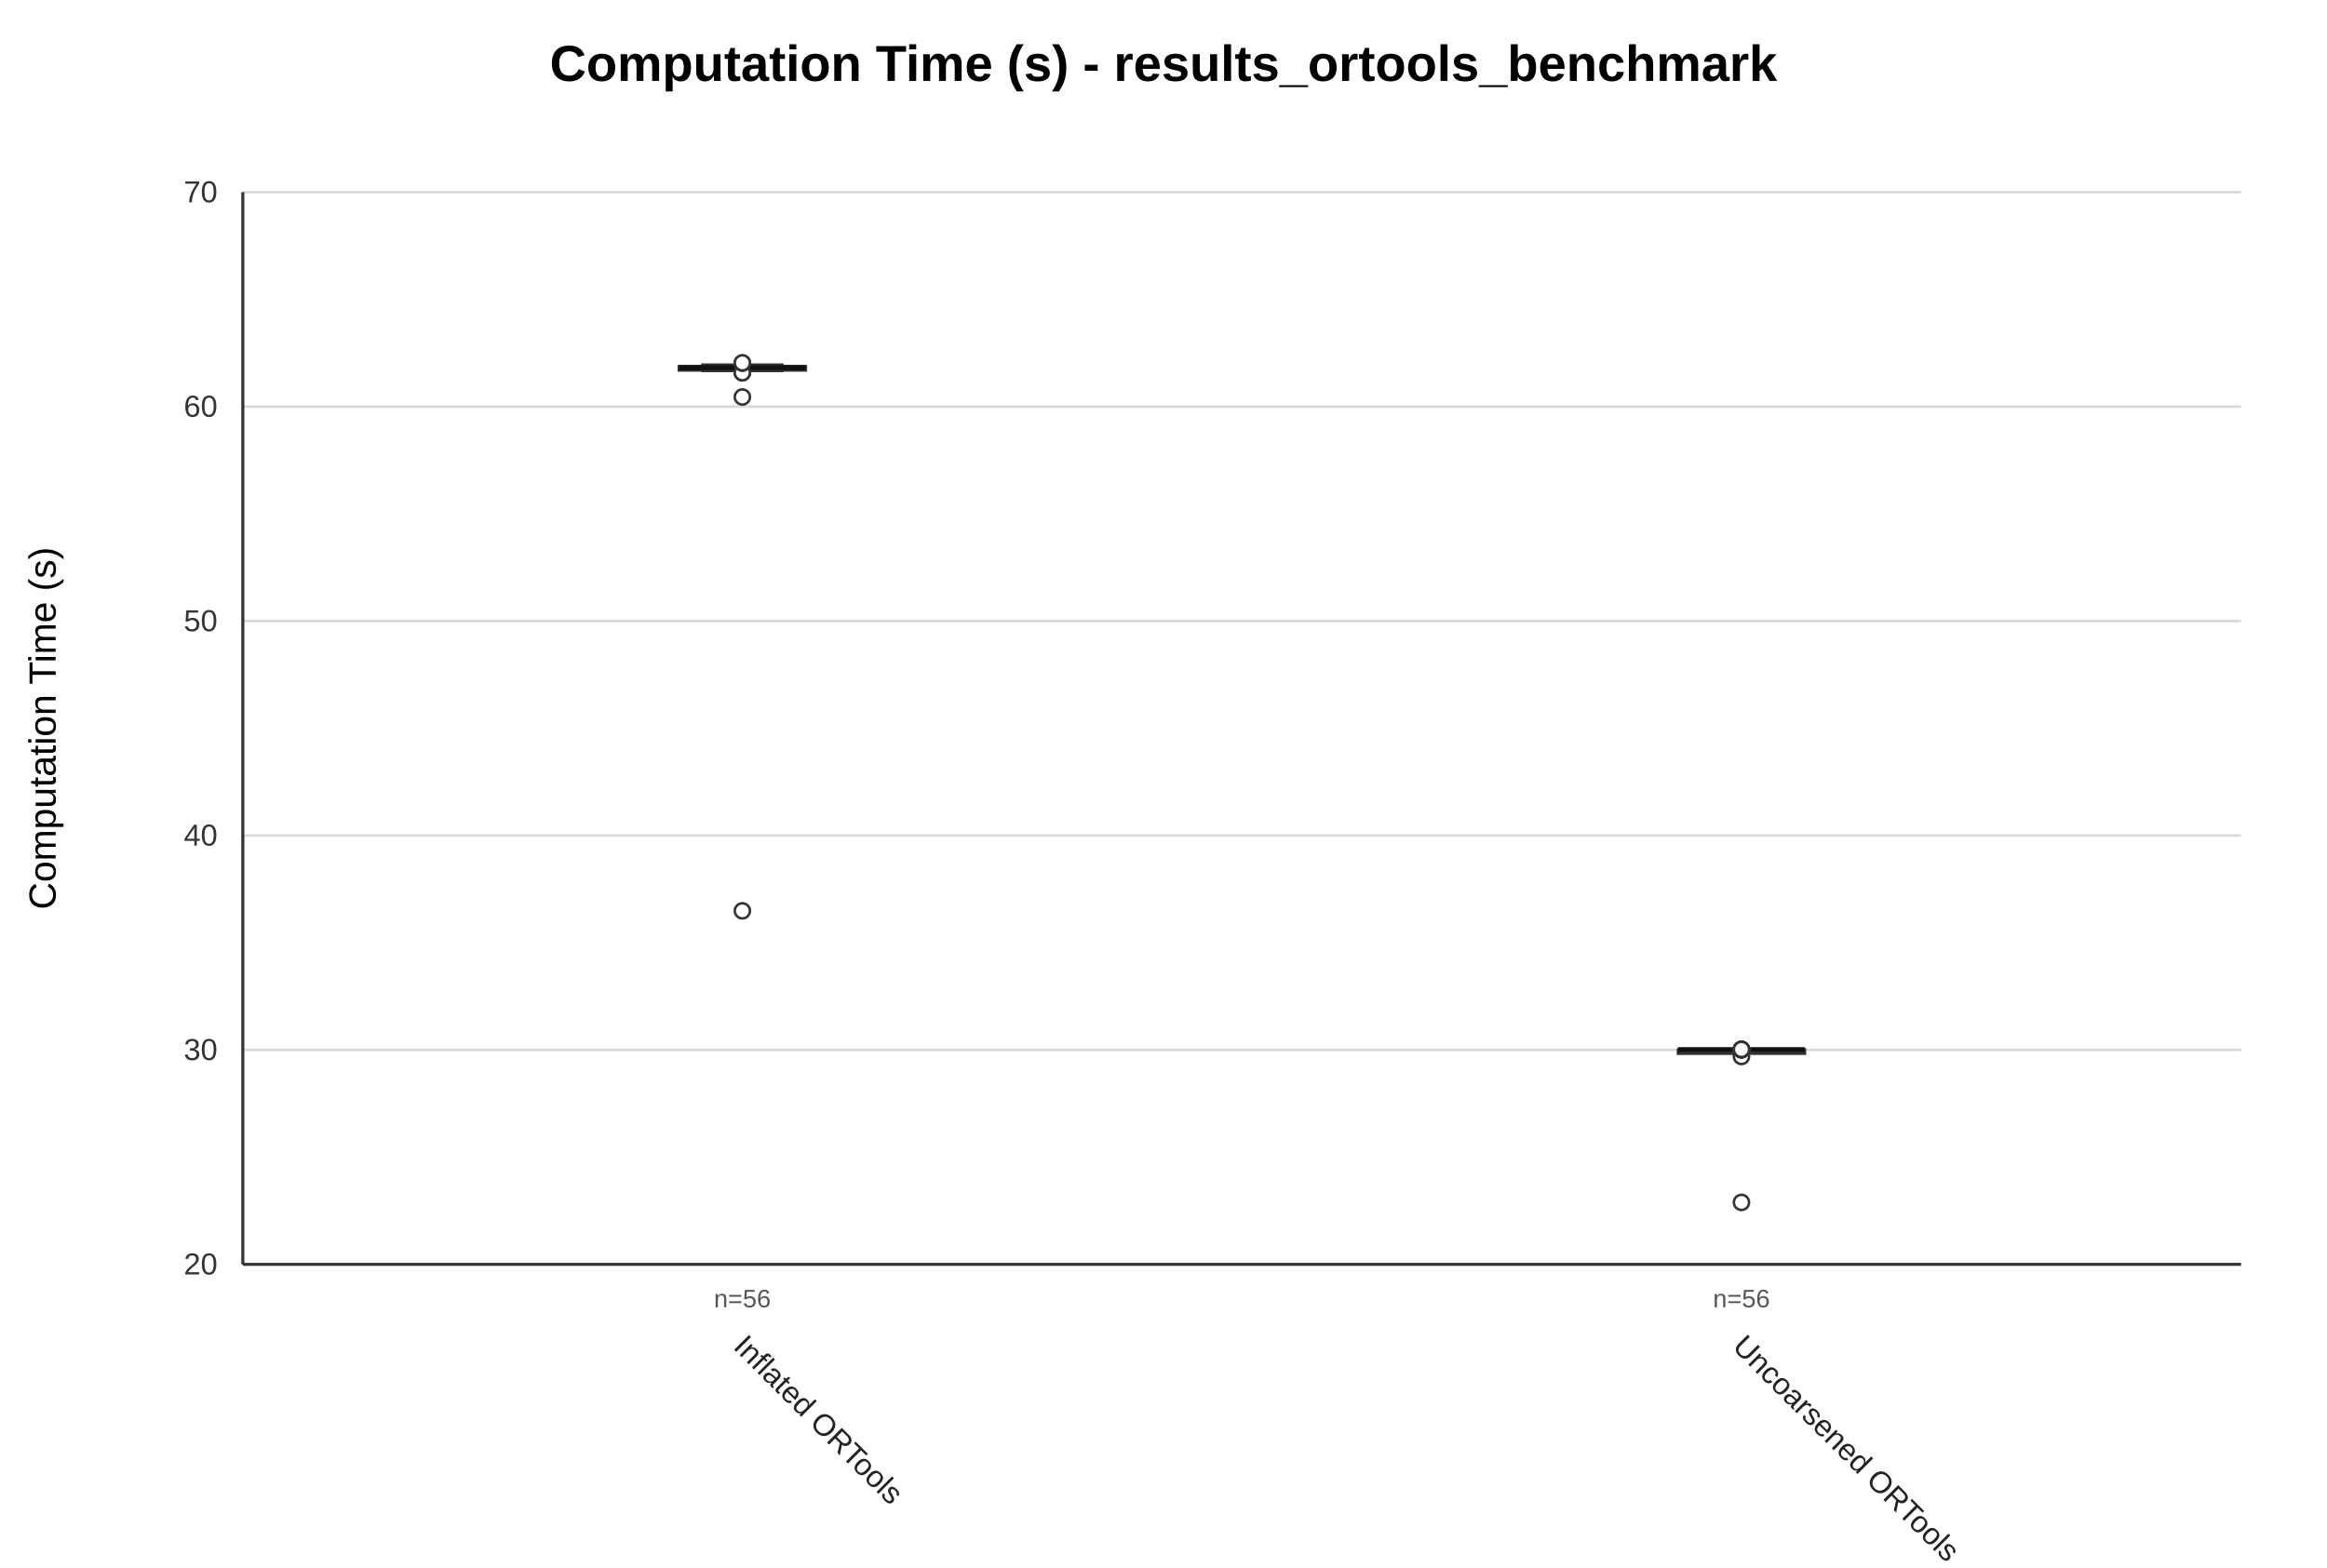
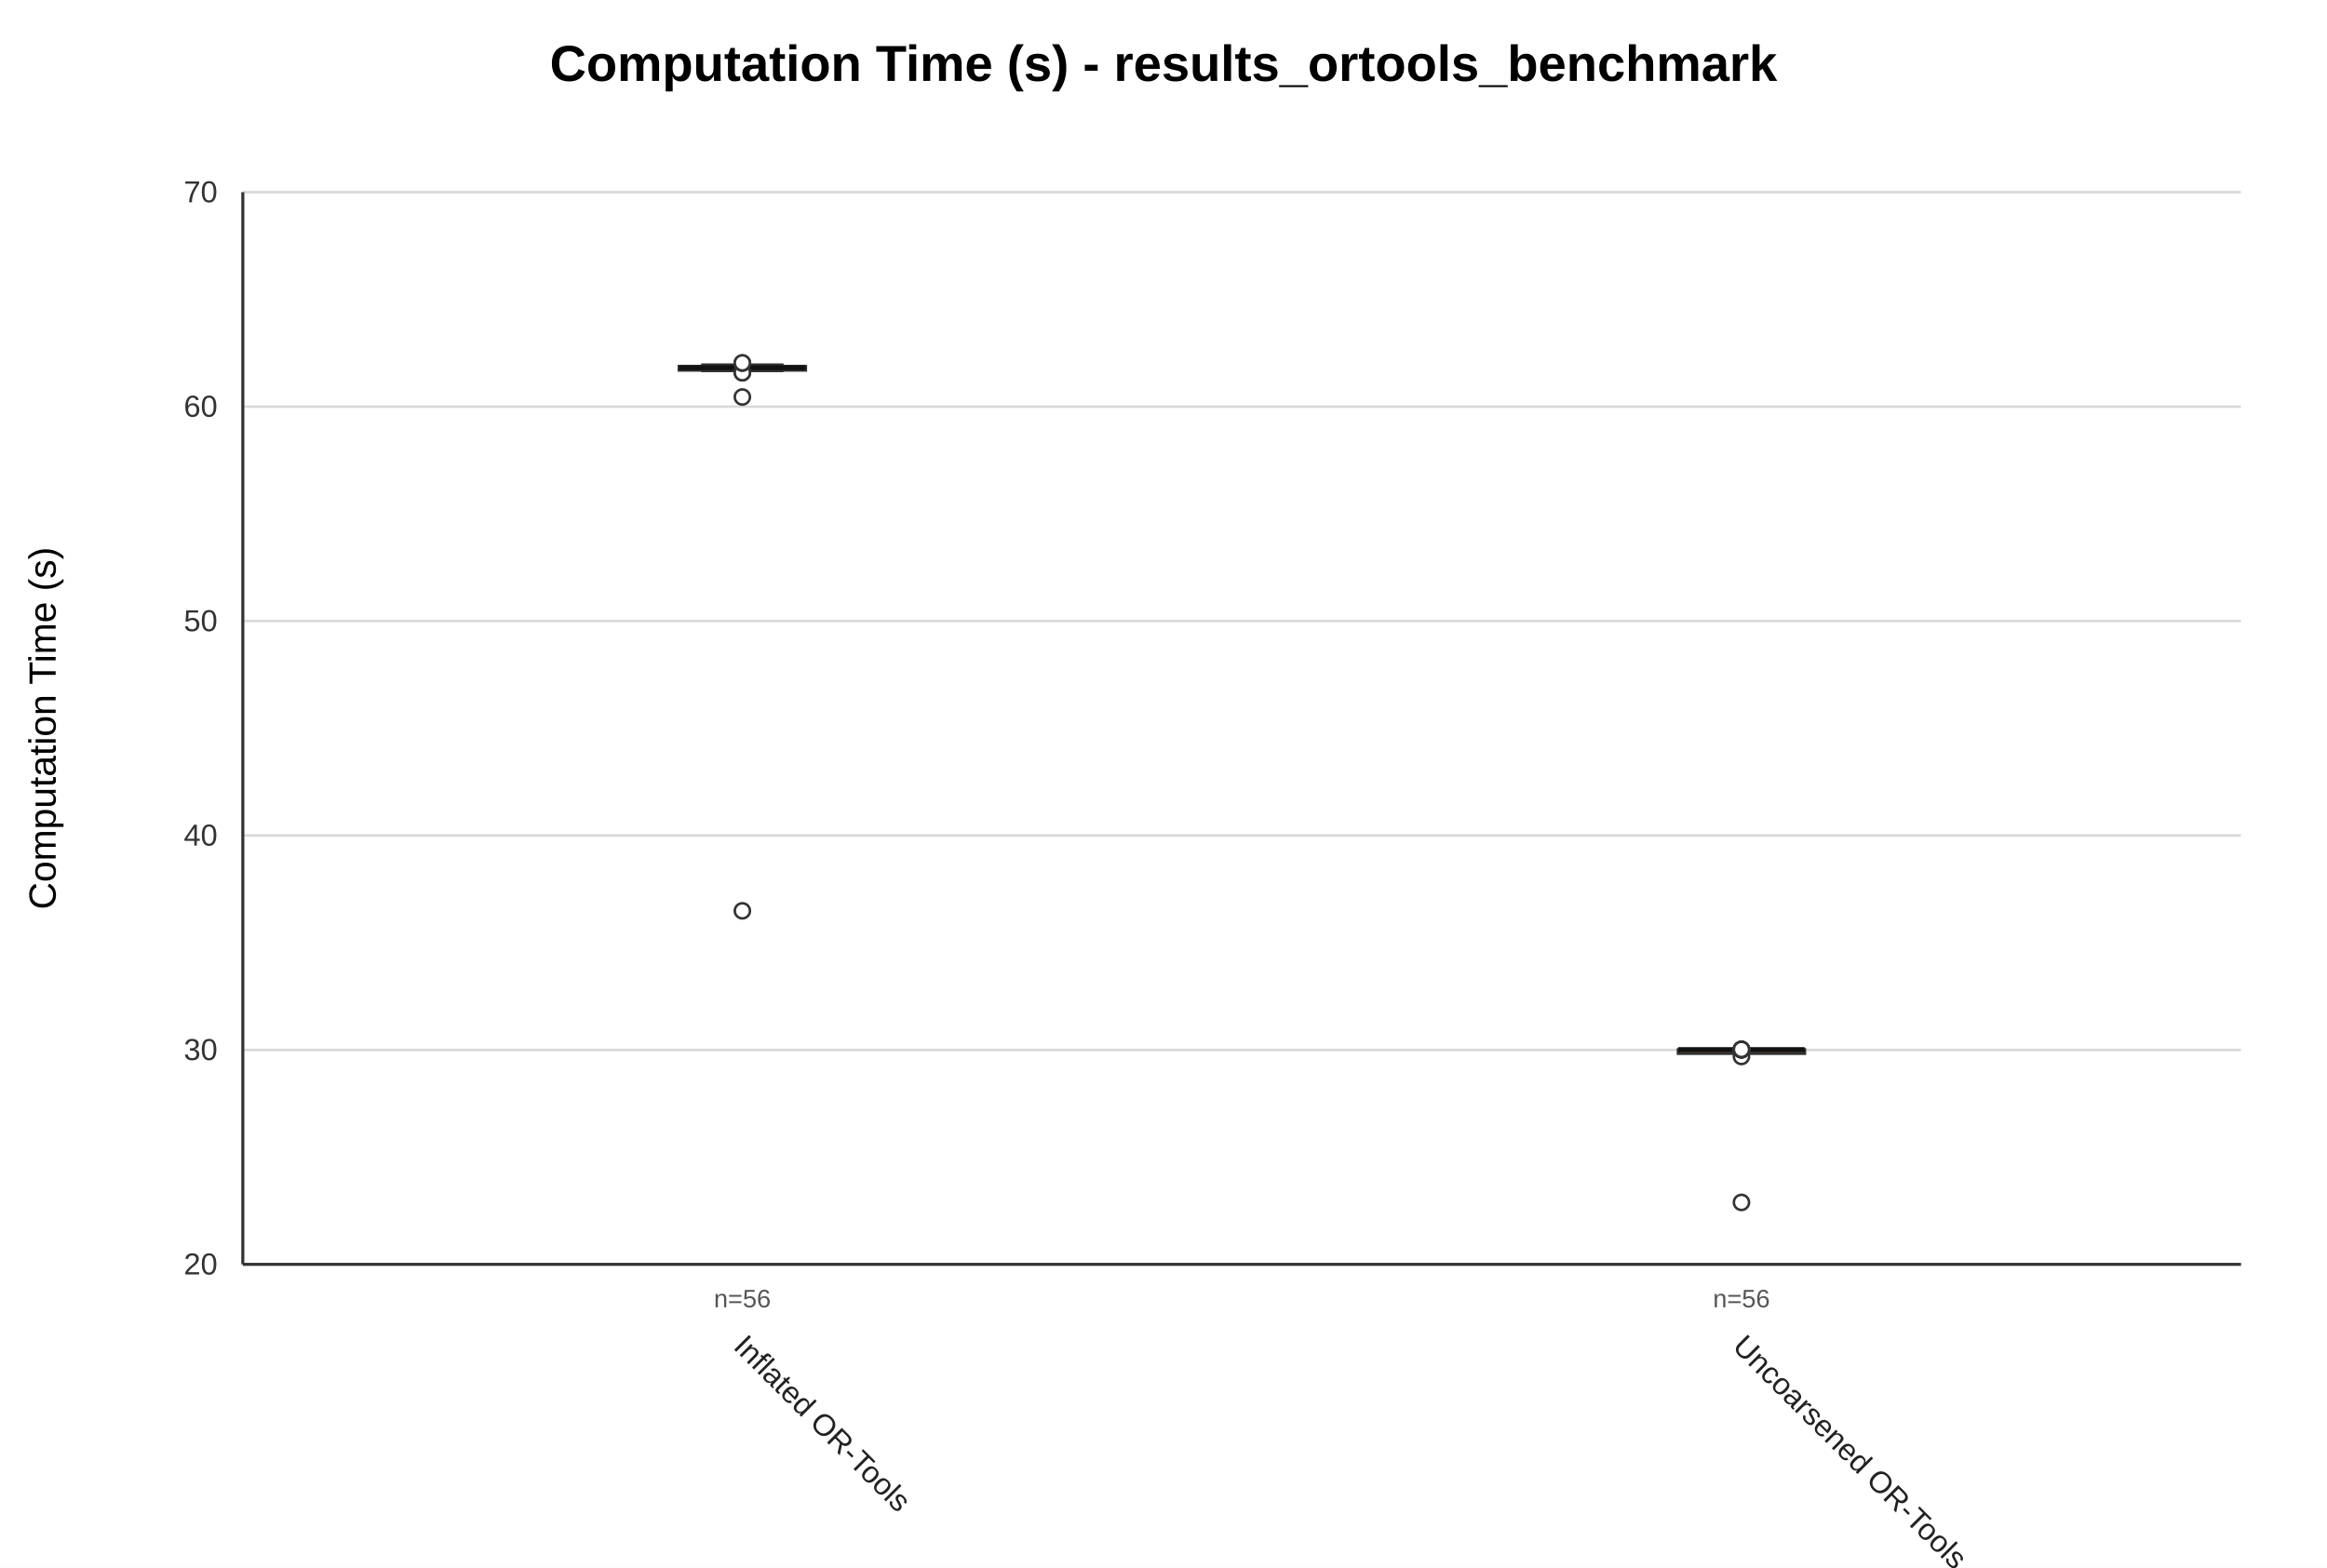
<svg xmlns="http://www.w3.org/2000/svg" width="920" height="620" viewBox="0 0 920 620">
  <rect x="0" y="0" width="920" height="620" fill="#ffffff" />
  <text x="460.0" y="32" text-anchor="middle" font-family="Arial, sans-serif" font-size="20" font-weight="700">Computation Time (s) - results_ortools_benchmark</text>
  <text transform="translate(22 288.0) rotate(-90)" text-anchor="middle" font-family="Arial, sans-serif" font-size="15">Computation Time (s)</text>
  <line x1="96" y1="500.0" x2="886" y2="500.0" stroke="#d9d9d9" stroke-width="1" />
  <text x="86" y="504.0" text-anchor="end" font-family="Arial, sans-serif" font-size="12" fill="#333333">20</text>
  <line x1="96" y1="415.2" x2="886" y2="415.2" stroke="#d9d9d9" stroke-width="1" />
  <text x="86" y="419.2" text-anchor="end" font-family="Arial, sans-serif" font-size="12" fill="#333333">30</text>
  <line x1="96" y1="330.4" x2="886" y2="330.4" stroke="#d9d9d9" stroke-width="1" />
  <text x="86" y="334.4" text-anchor="end" font-family="Arial, sans-serif" font-size="12" fill="#333333">40</text>
  <line x1="96" y1="245.6" x2="886" y2="245.6" stroke="#d9d9d9" stroke-width="1" />
  <text x="86" y="249.6" text-anchor="end" font-family="Arial, sans-serif" font-size="12" fill="#333333">50</text>
  <line x1="96" y1="160.8" x2="886" y2="160.8" stroke="#d9d9d9" stroke-width="1" />
  <text x="86" y="164.8" text-anchor="end" font-family="Arial, sans-serif" font-size="12" fill="#333333">60</text>
  <line x1="96" y1="76.0" x2="886" y2="76.0" stroke="#d9d9d9" stroke-width="1" />
  <text x="86" y="80.0" text-anchor="end" font-family="Arial, sans-serif" font-size="12" fill="#333333">70</text>
  <line x1="96" y1="76" x2="96" y2="500" stroke="#333333" stroke-width="1.2" />
  <line x1="96" y1="500" x2="886" y2="500" stroke="#333333" stroke-width="1.2" />
  <line x1="293.5" y1="144.3" x2="293.5" y2="146.6" stroke="#333333" stroke-width="1.2" />
  <line x1="277.2" y1="144.3" x2="309.8" y2="144.3" stroke="#333333" stroke-width="1.2" />
  <line x1="277.2" y1="146.6" x2="309.8" y2="146.6" stroke="#333333" stroke-width="1.2" />
  <rect x="268.5" y="144.9" width="50.0" height="1.5" fill="#4C78A8" fill-opacity="0.70" stroke="#333333" stroke-width="1.2" />
  <line x1="268.5" y1="145.4" x2="318.5" y2="145.4" stroke="#111111" stroke-width="2" />
  <circle cx="293.5" cy="360.2" r="3" fill="#ffffff" stroke="#333333" stroke-width="1" />
  <circle cx="293.5" cy="157.0" r="3" fill="#ffffff" stroke="#333333" stroke-width="1" />
  <circle cx="293.5" cy="147.4" r="3" fill="#ffffff" stroke="#333333" stroke-width="1" />
  <circle cx="293.5" cy="147.4" r="3" fill="#ffffff" stroke="#333333" stroke-width="1" />
  <circle cx="293.5" cy="143.6" r="3" fill="#ffffff" stroke="#333333" stroke-width="1" />
  <circle cx="293.5" cy="143.5" r="3" fill="#ffffff" stroke="#333333" stroke-width="1" />
  <text x="293.5" y="517" text-anchor="middle" font-family="Arial, sans-serif" font-size="10" fill="#555555">n=56</text>
-   <text transform="translate(289.5 533) rotate(45)" text-anchor="start" font-family="Arial, sans-serif" font-size="12" fill="#222222">Inflated ORTools</text>
+   <text transform="translate(289.5 533) rotate(45)" text-anchor="start" font-family="Arial, sans-serif" font-size="12" fill="#222222">Inflated OR-Tools</text>
  <line x1="688.5" y1="415.1" x2="688.5" y2="415.2" stroke="#333333" stroke-width="1.2" />
  <line x1="672.2" y1="415.1" x2="704.8" y2="415.1" stroke="#333333" stroke-width="1.2" />
  <line x1="672.2" y1="415.2" x2="704.8" y2="415.2" stroke="#333333" stroke-width="1.2" />
  <rect x="663.5" y="415.1" width="50.0" height="1.5" fill="#F58518" fill-opacity="0.70" stroke="#333333" stroke-width="1.2" />
  <line x1="663.5" y1="415.1" x2="713.5" y2="415.1" stroke="#111111" stroke-width="2" />
  <circle cx="688.5" cy="475.5" r="3" fill="#ffffff" stroke="#333333" stroke-width="1" />
  <circle cx="688.5" cy="417.8" r="3" fill="#ffffff" stroke="#333333" stroke-width="1" />
  <circle cx="688.5" cy="415.1" r="3" fill="#ffffff" stroke="#333333" stroke-width="1" />
  <circle cx="688.5" cy="415.1" r="3" fill="#ffffff" stroke="#333333" stroke-width="1" />
  <circle cx="688.5" cy="415.1" r="3" fill="#ffffff" stroke="#333333" stroke-width="1" />
  <circle cx="688.5" cy="415.1" r="3" fill="#ffffff" stroke="#333333" stroke-width="1" />
  <circle cx="688.5" cy="415.0" r="3" fill="#ffffff" stroke="#333333" stroke-width="1" />
  <circle cx="688.5" cy="415.0" r="3" fill="#ffffff" stroke="#333333" stroke-width="1" />
  <circle cx="688.5" cy="415.0" r="3" fill="#ffffff" stroke="#333333" stroke-width="1" />
  <text x="688.5" y="517" text-anchor="middle" font-family="Arial, sans-serif" font-size="10" fill="#555555">n=56</text>
-   <text transform="translate(684.5 533) rotate(45)" text-anchor="start" font-family="Arial, sans-serif" font-size="12" fill="#222222">Uncoarsened ORTools</text>
+   <text transform="translate(684.5 533) rotate(45)" text-anchor="start" font-family="Arial, sans-serif" font-size="12" fill="#222222">Uncoarsened OR-Tools</text>
</svg>
